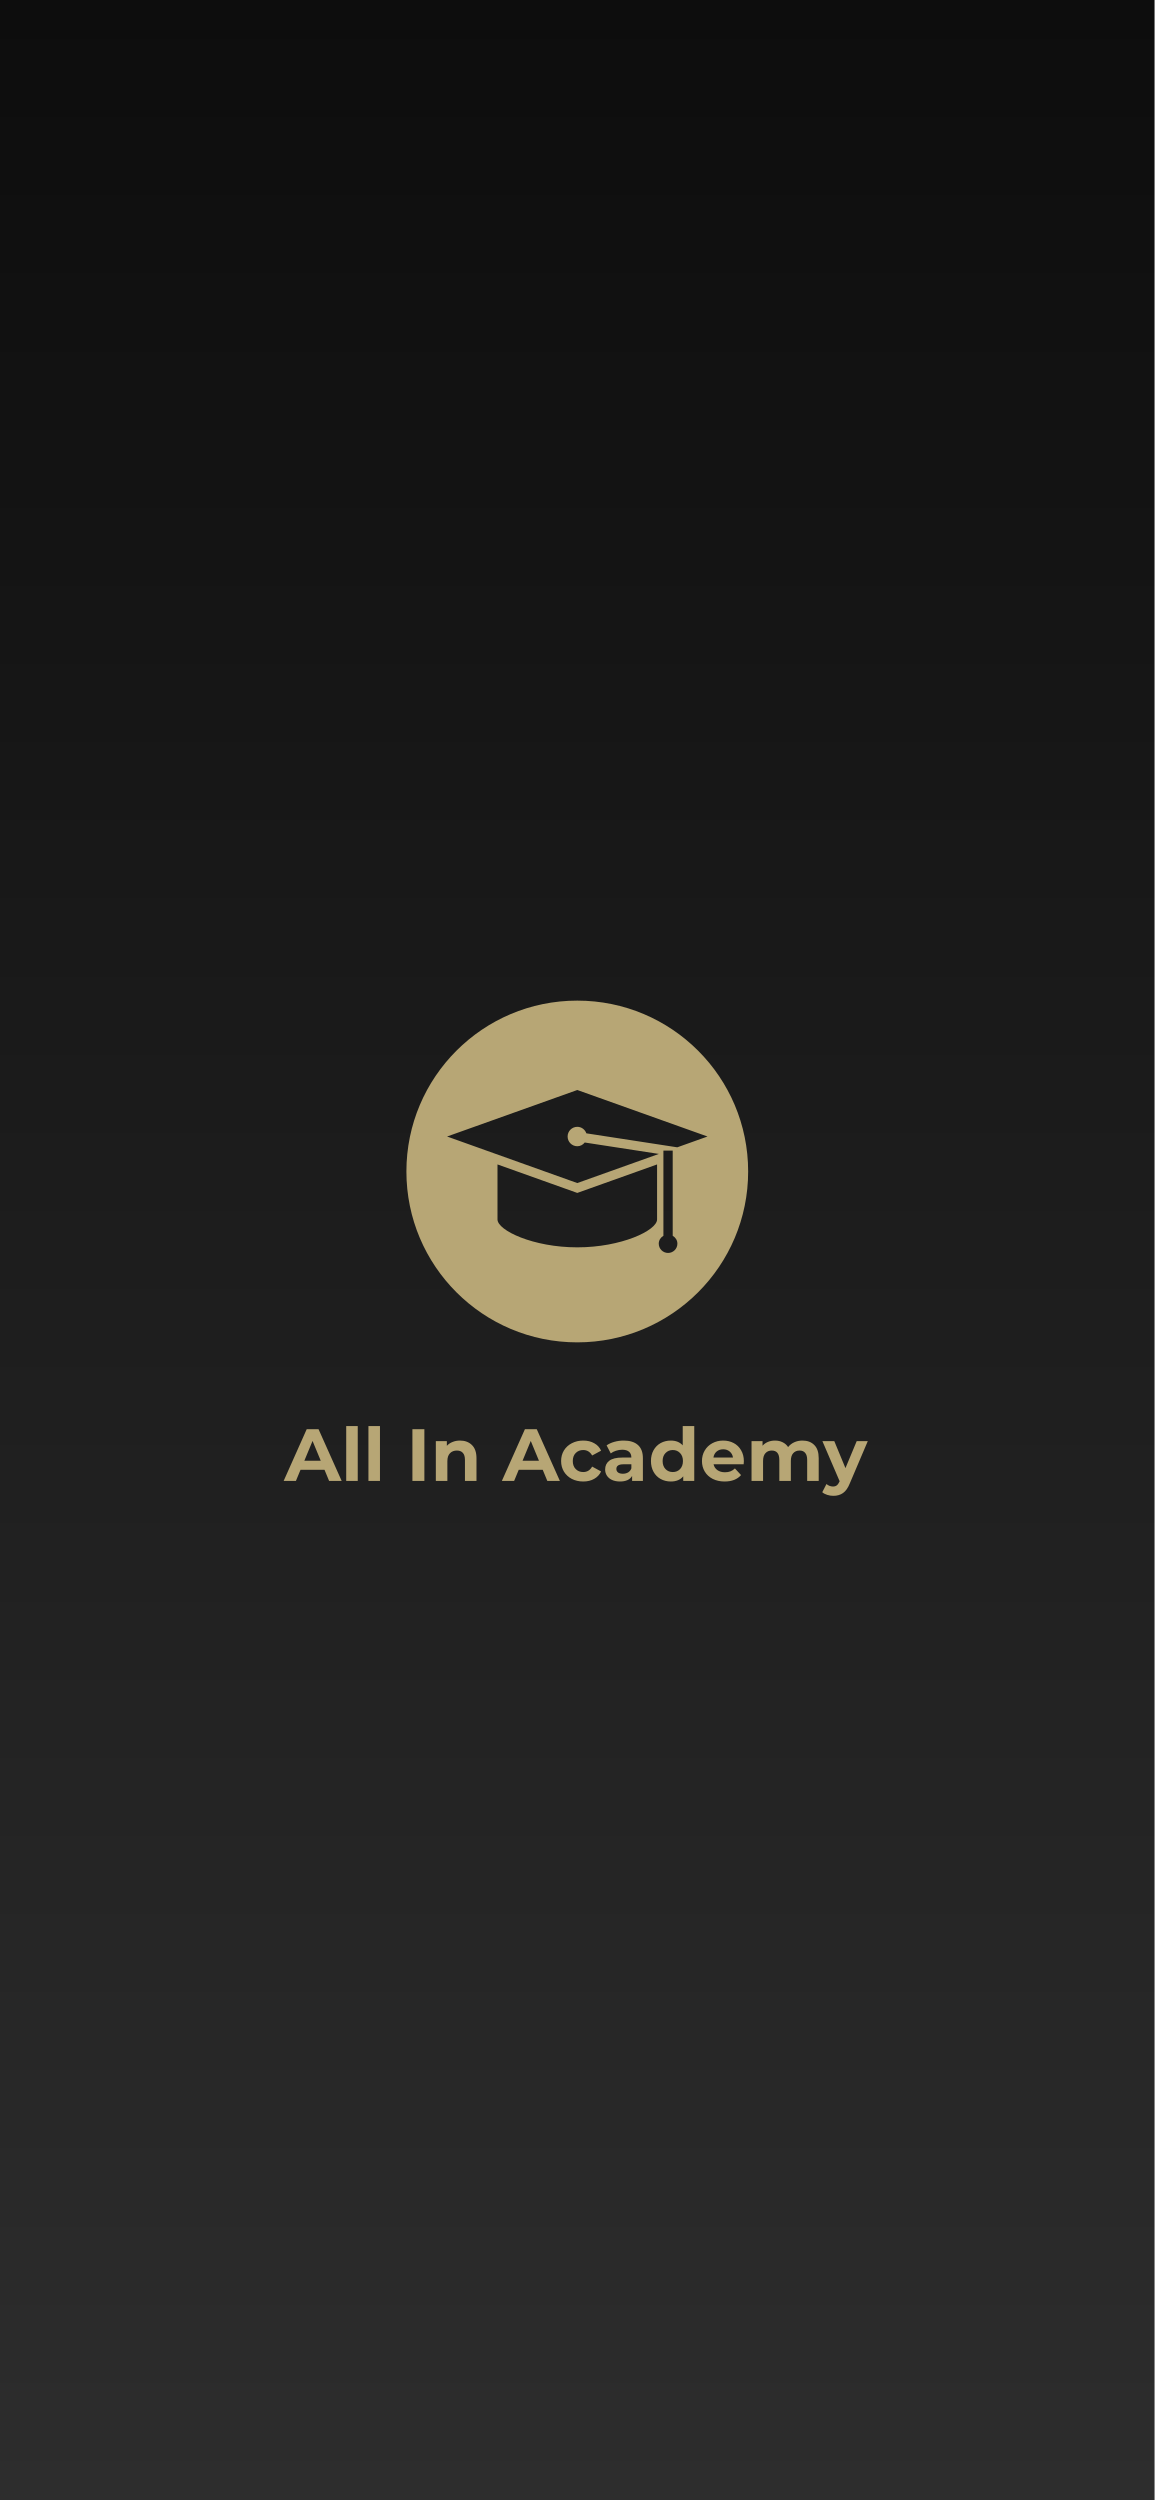
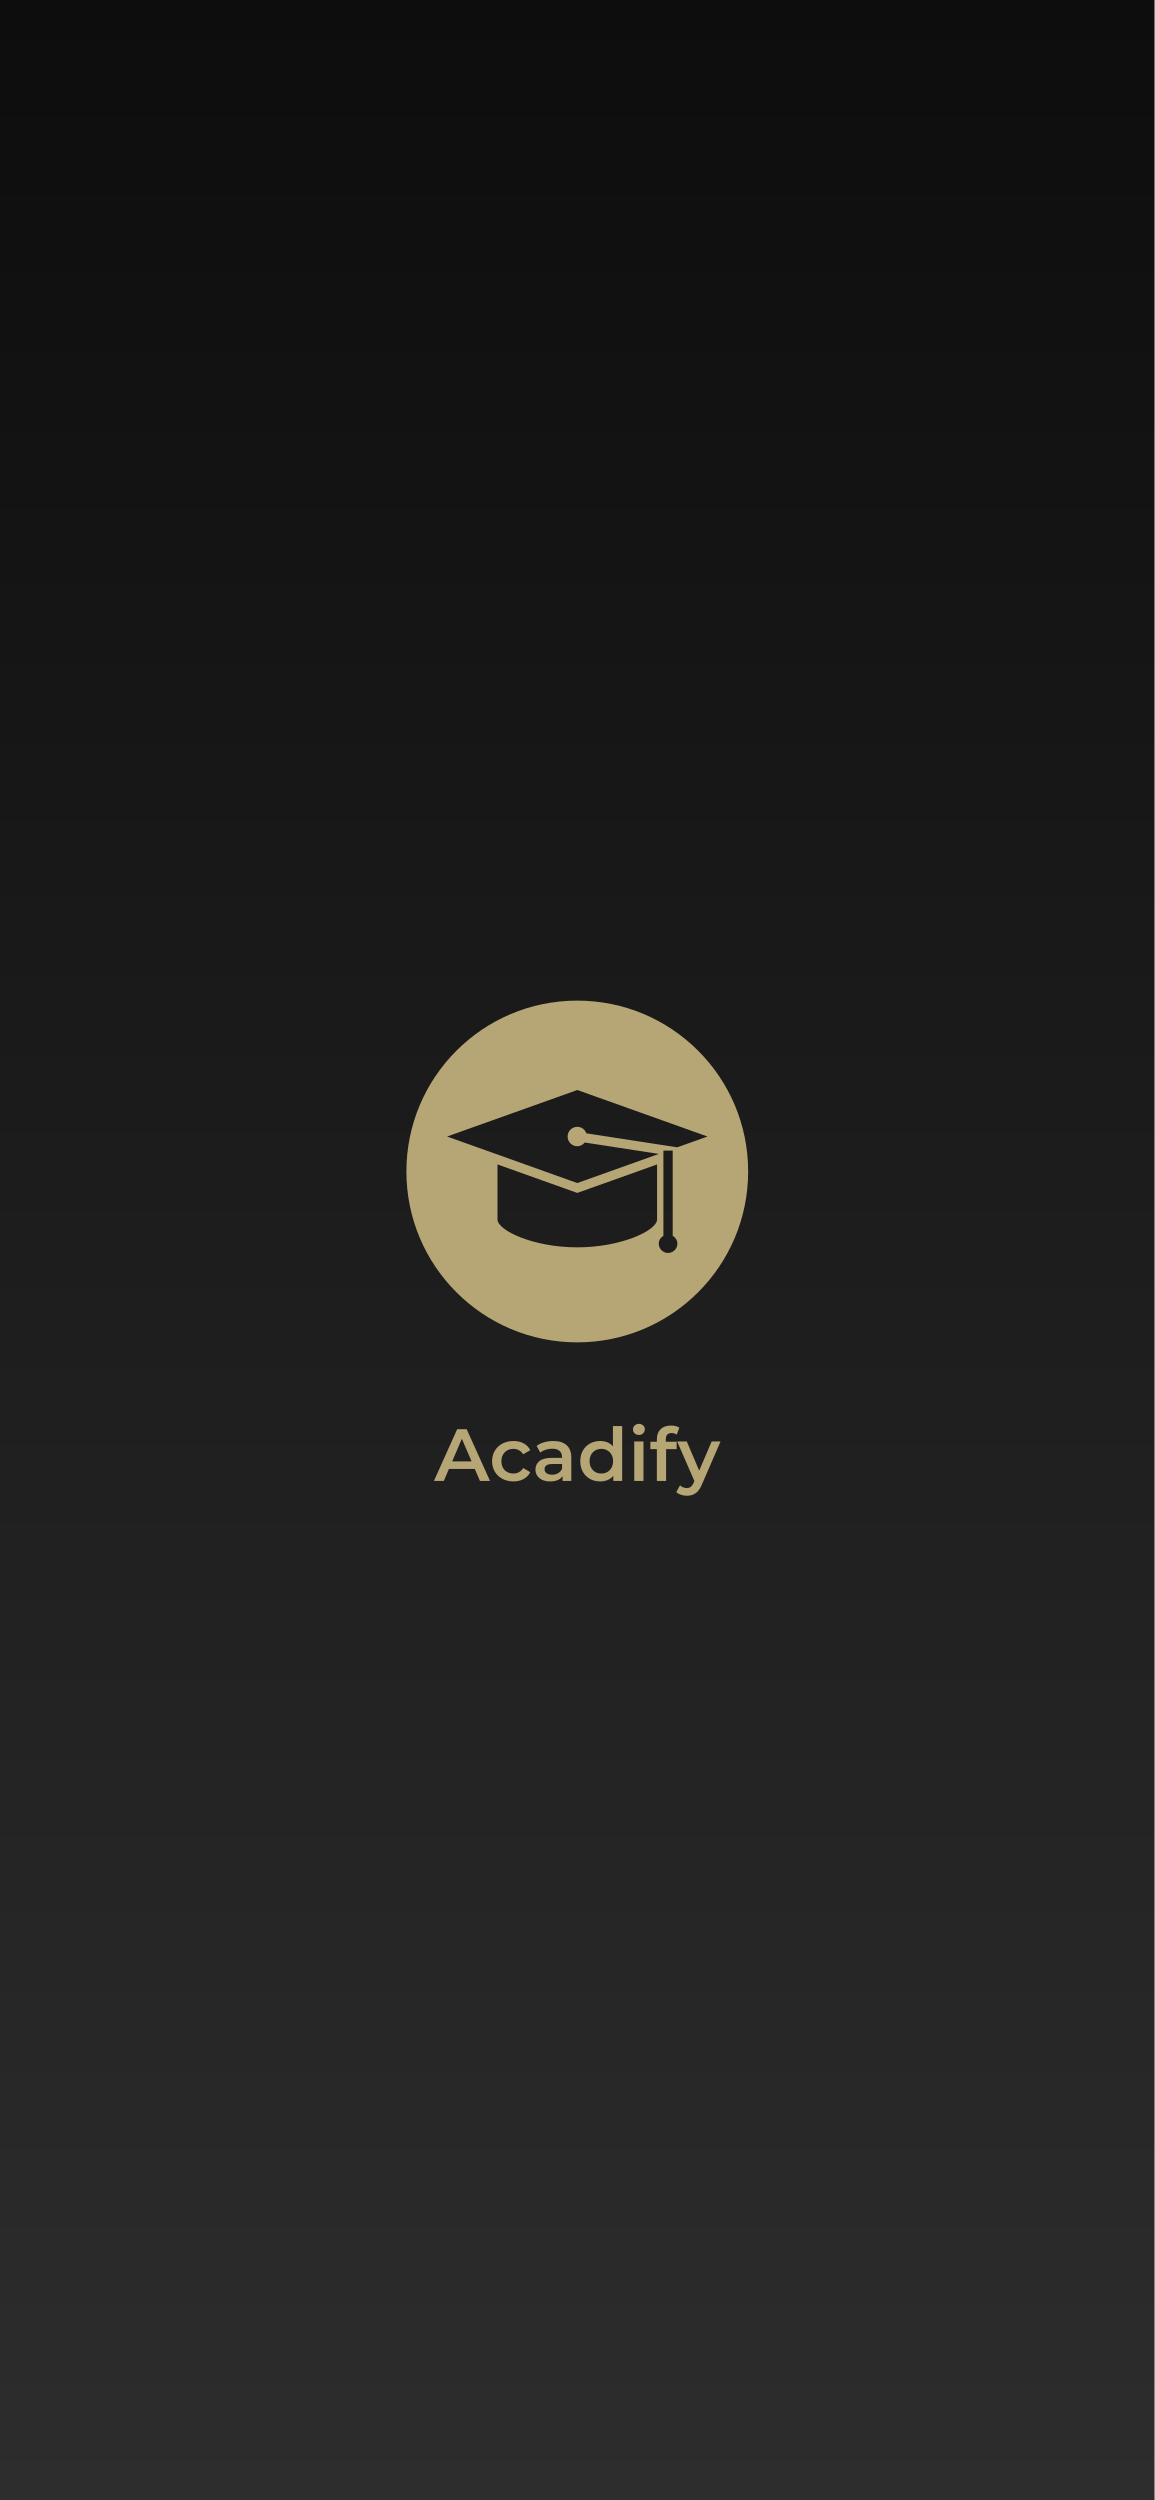
<svg xmlns="http://www.w3.org/2000/svg" width="375" height="812" viewBox="0 0 375 812" fill="none">
  <rect width="375" height="812" fill="url(#paint0_linear_1902_130)" />
  <path d="M187.499 325C218.143 325 243 349.857 243 380.5C243 411.155 218.143 436 187.499 436C156.853 436 132 411.153 132 380.5C132 349.857 156.855 325 187.499 325ZM216.986 406.958C218.657 406.958 220.015 405.61 220.015 403.938C220.015 402.832 219.392 401.91 218.495 401.384V373.721H215.475V401.384C214.586 401.91 213.963 402.828 213.963 403.943C213.965 405.61 215.321 406.958 216.986 406.958ZM161.585 396.072C161.585 399.648 173.192 405.138 187.501 405.138C201.808 405.138 213.417 399.649 213.417 396.072V378.209L187.501 387.462L161.585 378.209V396.072ZM187.499 384.256L213.997 374.792L189.924 371.086C189.346 371.812 188.506 372.299 187.511 372.299C185.771 372.299 184.361 370.892 184.361 369.142C184.361 367.394 185.763 365.991 187.511 365.991C188.884 365.991 190.016 366.887 190.449 368.105L219.973 372.649L229.801 369.139L187.506 354.032L145.212 369.139L187.499 384.256Z" fill="#B7A675" />
-   <path d="M105.404 477.4H97.604L96.116 481H92.132L99.62 464.2H103.46L110.972 481H106.892L105.404 477.4ZM104.18 474.448L101.516 468.016L98.852 474.448H104.18ZM112.451 463.192H116.195V481H112.451V463.192ZM119.669 463.192H123.413V481H119.669V463.192ZM133.949 464.2H137.837V481H133.949V464.2ZM149.408 467.896C151.008 467.896 152.296 468.376 153.272 469.336C154.264 470.296 154.76 471.72 154.76 473.608V481H151.016V474.184C151.016 473.16 150.792 472.4 150.344 471.904C149.896 471.392 149.248 471.136 148.4 471.136C147.456 471.136 146.704 471.432 146.144 472.024C145.584 472.6 145.304 473.464 145.304 474.616V481H141.56V468.088H145.136V469.6C145.632 469.056 146.248 468.64 146.984 468.352C147.72 468.048 148.528 467.896 149.408 467.896ZM176.279 477.4H168.479L166.991 481H163.007L170.495 464.2H174.335L181.847 481H177.767L176.279 477.4ZM175.055 474.448L172.391 468.016L169.727 474.448H175.055ZM189.448 481.192C188.072 481.192 186.832 480.912 185.728 480.352C184.64 479.776 183.784 478.984 183.16 477.976C182.552 476.968 182.248 475.824 182.248 474.544C182.248 473.264 182.552 472.12 183.16 471.112C183.784 470.104 184.64 469.32 185.728 468.76C186.832 468.184 188.072 467.896 189.448 467.896C190.808 467.896 191.992 468.184 193 468.76C194.024 469.32 194.768 470.128 195.232 471.184L192.328 472.744C191.656 471.56 190.688 470.968 189.424 470.968C188.448 470.968 187.64 471.288 187 471.928C186.36 472.568 186.04 473.44 186.04 474.544C186.04 475.648 186.36 476.52 187 477.16C187.64 477.8 188.448 478.12 189.424 478.12C190.704 478.12 191.672 477.528 192.328 476.344L195.232 477.928C194.768 478.952 194.024 479.752 193 480.328C191.992 480.904 190.808 481.192 189.448 481.192ZM202.596 467.896C204.596 467.896 206.132 468.376 207.204 469.336C208.276 470.28 208.812 471.712 208.812 473.632V481H205.308V479.392C204.604 480.592 203.292 481.192 201.372 481.192C200.38 481.192 199.516 481.024 198.78 480.688C198.06 480.352 197.508 479.888 197.124 479.296C196.74 478.704 196.548 478.032 196.548 477.28C196.548 476.08 196.996 475.136 197.892 474.448C198.804 473.76 200.204 473.416 202.092 473.416H205.068C205.068 472.6 204.82 471.976 204.324 471.544C203.828 471.096 203.084 470.872 202.092 470.872C201.404 470.872 200.724 470.984 200.052 471.208C199.396 471.416 198.836 471.704 198.372 472.072L197.028 469.456C197.732 468.96 198.572 468.576 199.548 468.304C200.54 468.032 201.556 467.896 202.596 467.896ZM202.308 478.672C202.948 478.672 203.516 478.528 204.012 478.24C204.508 477.936 204.86 477.496 205.068 476.92V475.6H202.5C200.964 475.6 200.196 476.104 200.196 477.112C200.196 477.592 200.38 477.976 200.748 478.264C201.132 478.536 201.652 478.672 202.308 478.672ZM225.493 463.192V481H221.917V479.512C220.989 480.632 219.645 481.192 217.885 481.192C216.669 481.192 215.565 480.92 214.573 480.376C213.597 479.832 212.829 479.056 212.269 478.048C211.709 477.04 211.429 475.872 211.429 474.544C211.429 473.216 211.709 472.048 212.269 471.04C212.829 470.032 213.597 469.256 214.573 468.712C215.565 468.168 216.669 467.896 217.885 467.896C219.533 467.896 220.821 468.416 221.749 469.456V463.192H225.493ZM218.533 478.12C219.477 478.12 220.261 477.8 220.885 477.16C221.509 476.504 221.821 475.632 221.821 474.544C221.821 473.456 221.509 472.592 220.885 471.952C220.261 471.296 219.477 470.968 218.533 470.968C217.573 470.968 216.781 471.296 216.157 471.952C215.533 472.592 215.221 473.456 215.221 474.544C215.221 475.632 215.533 476.504 216.157 477.16C216.781 477.8 217.573 478.12 218.533 478.12ZM241.606 474.592C241.606 474.64 241.582 474.976 241.534 475.6H231.766C231.942 476.4 232.358 477.032 233.014 477.496C233.67 477.96 234.486 478.192 235.462 478.192C236.134 478.192 236.726 478.096 237.238 477.904C237.766 477.696 238.254 477.376 238.702 476.944L240.694 479.104C239.478 480.496 237.702 481.192 235.366 481.192C233.91 481.192 232.622 480.912 231.502 480.352C230.382 479.776 229.518 478.984 228.91 477.976C228.302 476.968 227.998 475.824 227.998 474.544C227.998 473.28 228.294 472.144 228.886 471.136C229.494 470.112 230.318 469.32 231.358 468.76C232.414 468.184 233.59 467.896 234.886 467.896C236.15 467.896 237.294 468.168 238.318 468.712C239.342 469.256 240.142 470.04 240.718 471.064C241.31 472.072 241.606 473.248 241.606 474.592ZM234.91 470.728C234.062 470.728 233.35 470.968 232.774 471.448C232.198 471.928 231.846 472.584 231.718 473.416H238.078C237.95 472.6 237.598 471.952 237.022 471.472C236.446 470.976 235.742 470.728 234.91 470.728ZM260.635 467.896C262.251 467.896 263.531 468.376 264.475 469.336C265.435 470.28 265.915 471.704 265.915 473.608V481H262.171V474.184C262.171 473.16 261.955 472.4 261.523 471.904C261.107 471.392 260.507 471.136 259.723 471.136C258.843 471.136 258.147 471.424 257.635 472C257.123 472.56 256.867 473.4 256.867 474.52V481H253.123V474.184C253.123 472.152 252.307 471.136 250.675 471.136C249.811 471.136 249.123 471.424 248.611 472C248.099 472.56 247.843 473.4 247.843 474.52V481H244.099V468.088H247.675V469.576C248.155 469.032 248.739 468.616 249.427 468.328C250.131 468.04 250.899 467.896 251.731 467.896C252.643 467.896 253.467 468.08 254.203 468.448C254.939 468.8 255.531 469.32 255.979 470.008C256.507 469.336 257.171 468.816 257.971 468.448C258.787 468.08 259.675 467.896 260.635 467.896ZM281.853 468.088L276.021 481.792C275.429 483.28 274.693 484.328 273.813 484.936C272.949 485.544 271.901 485.848 270.669 485.848C269.997 485.848 269.333 485.744 268.677 485.536C268.021 485.328 267.485 485.04 267.069 484.672L268.437 482.008C268.725 482.264 269.053 482.464 269.421 482.608C269.805 482.752 270.181 482.824 270.549 482.824C271.061 482.824 271.477 482.696 271.797 482.44C272.117 482.2 272.405 481.792 272.661 481.216L272.709 481.096L267.117 468.088H270.981L274.605 476.848L278.253 468.088H281.853Z" fill="#B7A675" />
+   <path d="M154.211 477.112H145.811L144.155 481H140.939L148.499 464.2H151.571L159.155 481H155.891L154.211 477.112ZM153.179 474.664L150.011 467.32L146.867 474.664H153.179ZM166.766 481.168C165.438 481.168 164.246 480.888 163.19 480.328C162.134 479.768 161.31 478.992 160.718 478C160.126 476.992 159.83 475.856 159.83 474.592C159.83 473.328 160.126 472.2 160.718 471.208C161.31 470.216 162.126 469.44 163.166 468.88C164.222 468.32 165.422 468.04 166.766 468.04C168.03 468.04 169.134 468.296 170.078 468.808C171.038 469.32 171.758 470.056 172.238 471.016L169.934 472.36C169.566 471.768 169.102 471.328 168.542 471.04C167.998 470.736 167.398 470.584 166.742 470.584C165.622 470.584 164.694 470.952 163.958 471.688C163.222 472.408 162.854 473.376 162.854 474.592C162.854 475.808 163.214 476.784 163.934 477.52C164.67 478.24 165.606 478.6 166.742 478.6C167.398 478.6 167.998 478.456 168.542 478.168C169.102 477.864 169.566 477.416 169.934 476.824L172.238 478.168C171.742 479.128 171.014 479.872 170.054 480.4C169.11 480.912 168.014 481.168 166.766 481.168ZM179.727 468.04C181.615 468.04 183.055 468.496 184.047 469.408C185.055 470.304 185.559 471.664 185.559 473.488V481H182.727V479.44C182.359 480 181.831 480.432 181.143 480.736C180.471 481.024 179.655 481.168 178.695 481.168C177.735 481.168 176.895 481.008 176.175 480.688C175.455 480.352 174.895 479.896 174.495 479.32C174.111 478.728 173.919 478.064 173.919 477.328C173.919 476.176 174.343 475.256 175.191 474.568C176.055 473.864 177.407 473.512 179.247 473.512H182.559V473.32C182.559 472.424 182.287 471.736 181.743 471.256C181.215 470.776 180.423 470.536 179.367 470.536C178.647 470.536 177.935 470.648 177.231 470.872C176.543 471.096 175.959 471.408 175.479 471.808L174.303 469.624C174.975 469.112 175.783 468.72 176.727 468.448C177.671 468.176 178.671 468.04 179.727 468.04ZM179.319 478.984C180.071 478.984 180.735 478.816 181.311 478.48C181.903 478.128 182.319 477.632 182.559 476.992V475.504H179.463C177.735 475.504 176.871 476.072 176.871 477.208C176.871 477.752 177.087 478.184 177.519 478.504C177.951 478.824 178.551 478.984 179.319 478.984ZM202.079 463.192V481H199.199V479.344C198.703 479.952 198.087 480.408 197.351 480.712C196.631 481.016 195.831 481.168 194.951 481.168C193.719 481.168 192.607 480.896 191.615 480.352C190.639 479.808 189.871 479.04 189.311 478.048C188.751 477.04 188.471 475.888 188.471 474.592C188.471 473.296 188.751 472.152 189.311 471.16C189.871 470.168 190.639 469.4 191.615 468.856C192.607 468.312 193.719 468.04 194.951 468.04C195.799 468.04 196.575 468.184 197.279 468.472C197.983 468.76 198.583 469.192 199.079 469.768V463.192H202.079ZM195.311 478.6C196.031 478.6 196.679 478.44 197.255 478.12C197.831 477.784 198.287 477.312 198.623 476.704C198.959 476.096 199.127 475.392 199.127 474.592C199.127 473.792 198.959 473.088 198.623 472.48C198.287 471.872 197.831 471.408 197.255 471.088C196.679 470.752 196.031 470.584 195.311 470.584C194.591 470.584 193.943 470.752 193.367 471.088C192.791 471.408 192.335 471.872 191.999 472.48C191.663 473.088 191.495 473.792 191.495 474.592C191.495 475.392 191.663 476.096 191.999 476.704C192.335 477.312 192.791 477.784 193.367 478.12C193.943 478.44 194.591 478.6 195.311 478.6ZM206.003 468.184H209.003V481H206.003V468.184ZM207.515 466.072C206.971 466.072 206.515 465.904 206.147 465.568C205.779 465.216 205.595 464.784 205.595 464.272C205.595 463.76 205.779 463.336 206.147 463C206.515 462.648 206.971 462.472 207.515 462.472C208.059 462.472 208.515 462.64 208.883 462.976C209.251 463.296 209.435 463.704 209.435 464.2C209.435 464.728 209.251 465.176 208.883 465.544C208.531 465.896 208.075 466.072 207.515 466.072ZM218.149 465.448C216.885 465.448 216.253 466.136 216.253 467.512V468.28H219.781V470.68H216.349V481H213.349V470.68H211.237V468.28H213.349V467.464C213.349 466.088 213.749 465.008 214.549 464.224C215.349 463.424 216.477 463.024 217.933 463.024C219.085 463.024 219.989 463.256 220.645 463.72L219.805 465.976C219.293 465.624 218.741 465.448 218.149 465.448ZM234.034 468.184L228.034 482.032C227.474 483.424 226.794 484.4 225.994 484.96C225.194 485.536 224.226 485.824 223.09 485.824C222.45 485.824 221.818 485.72 221.194 485.512C220.57 485.304 220.058 485.016 219.658 484.648L220.858 482.44C221.146 482.712 221.482 482.928 221.866 483.088C222.266 483.248 222.666 483.328 223.066 483.328C223.594 483.328 224.026 483.192 224.362 482.92C224.714 482.648 225.034 482.192 225.322 481.552L225.538 481.048L219.946 468.184H223.066L227.098 477.664L231.154 468.184H234.034Z" fill="#B7A675" />
  <defs>
    <linearGradient id="paint0_linear_1902_130" x1="187.5" y1="0" x2="187.5" y2="812" gradientUnits="userSpaceOnUse">
      <stop stop-color="#0D0D0D" />
      <stop offset="1" stop-color="#2D2D2D" />
    </linearGradient>
  </defs>
</svg>
